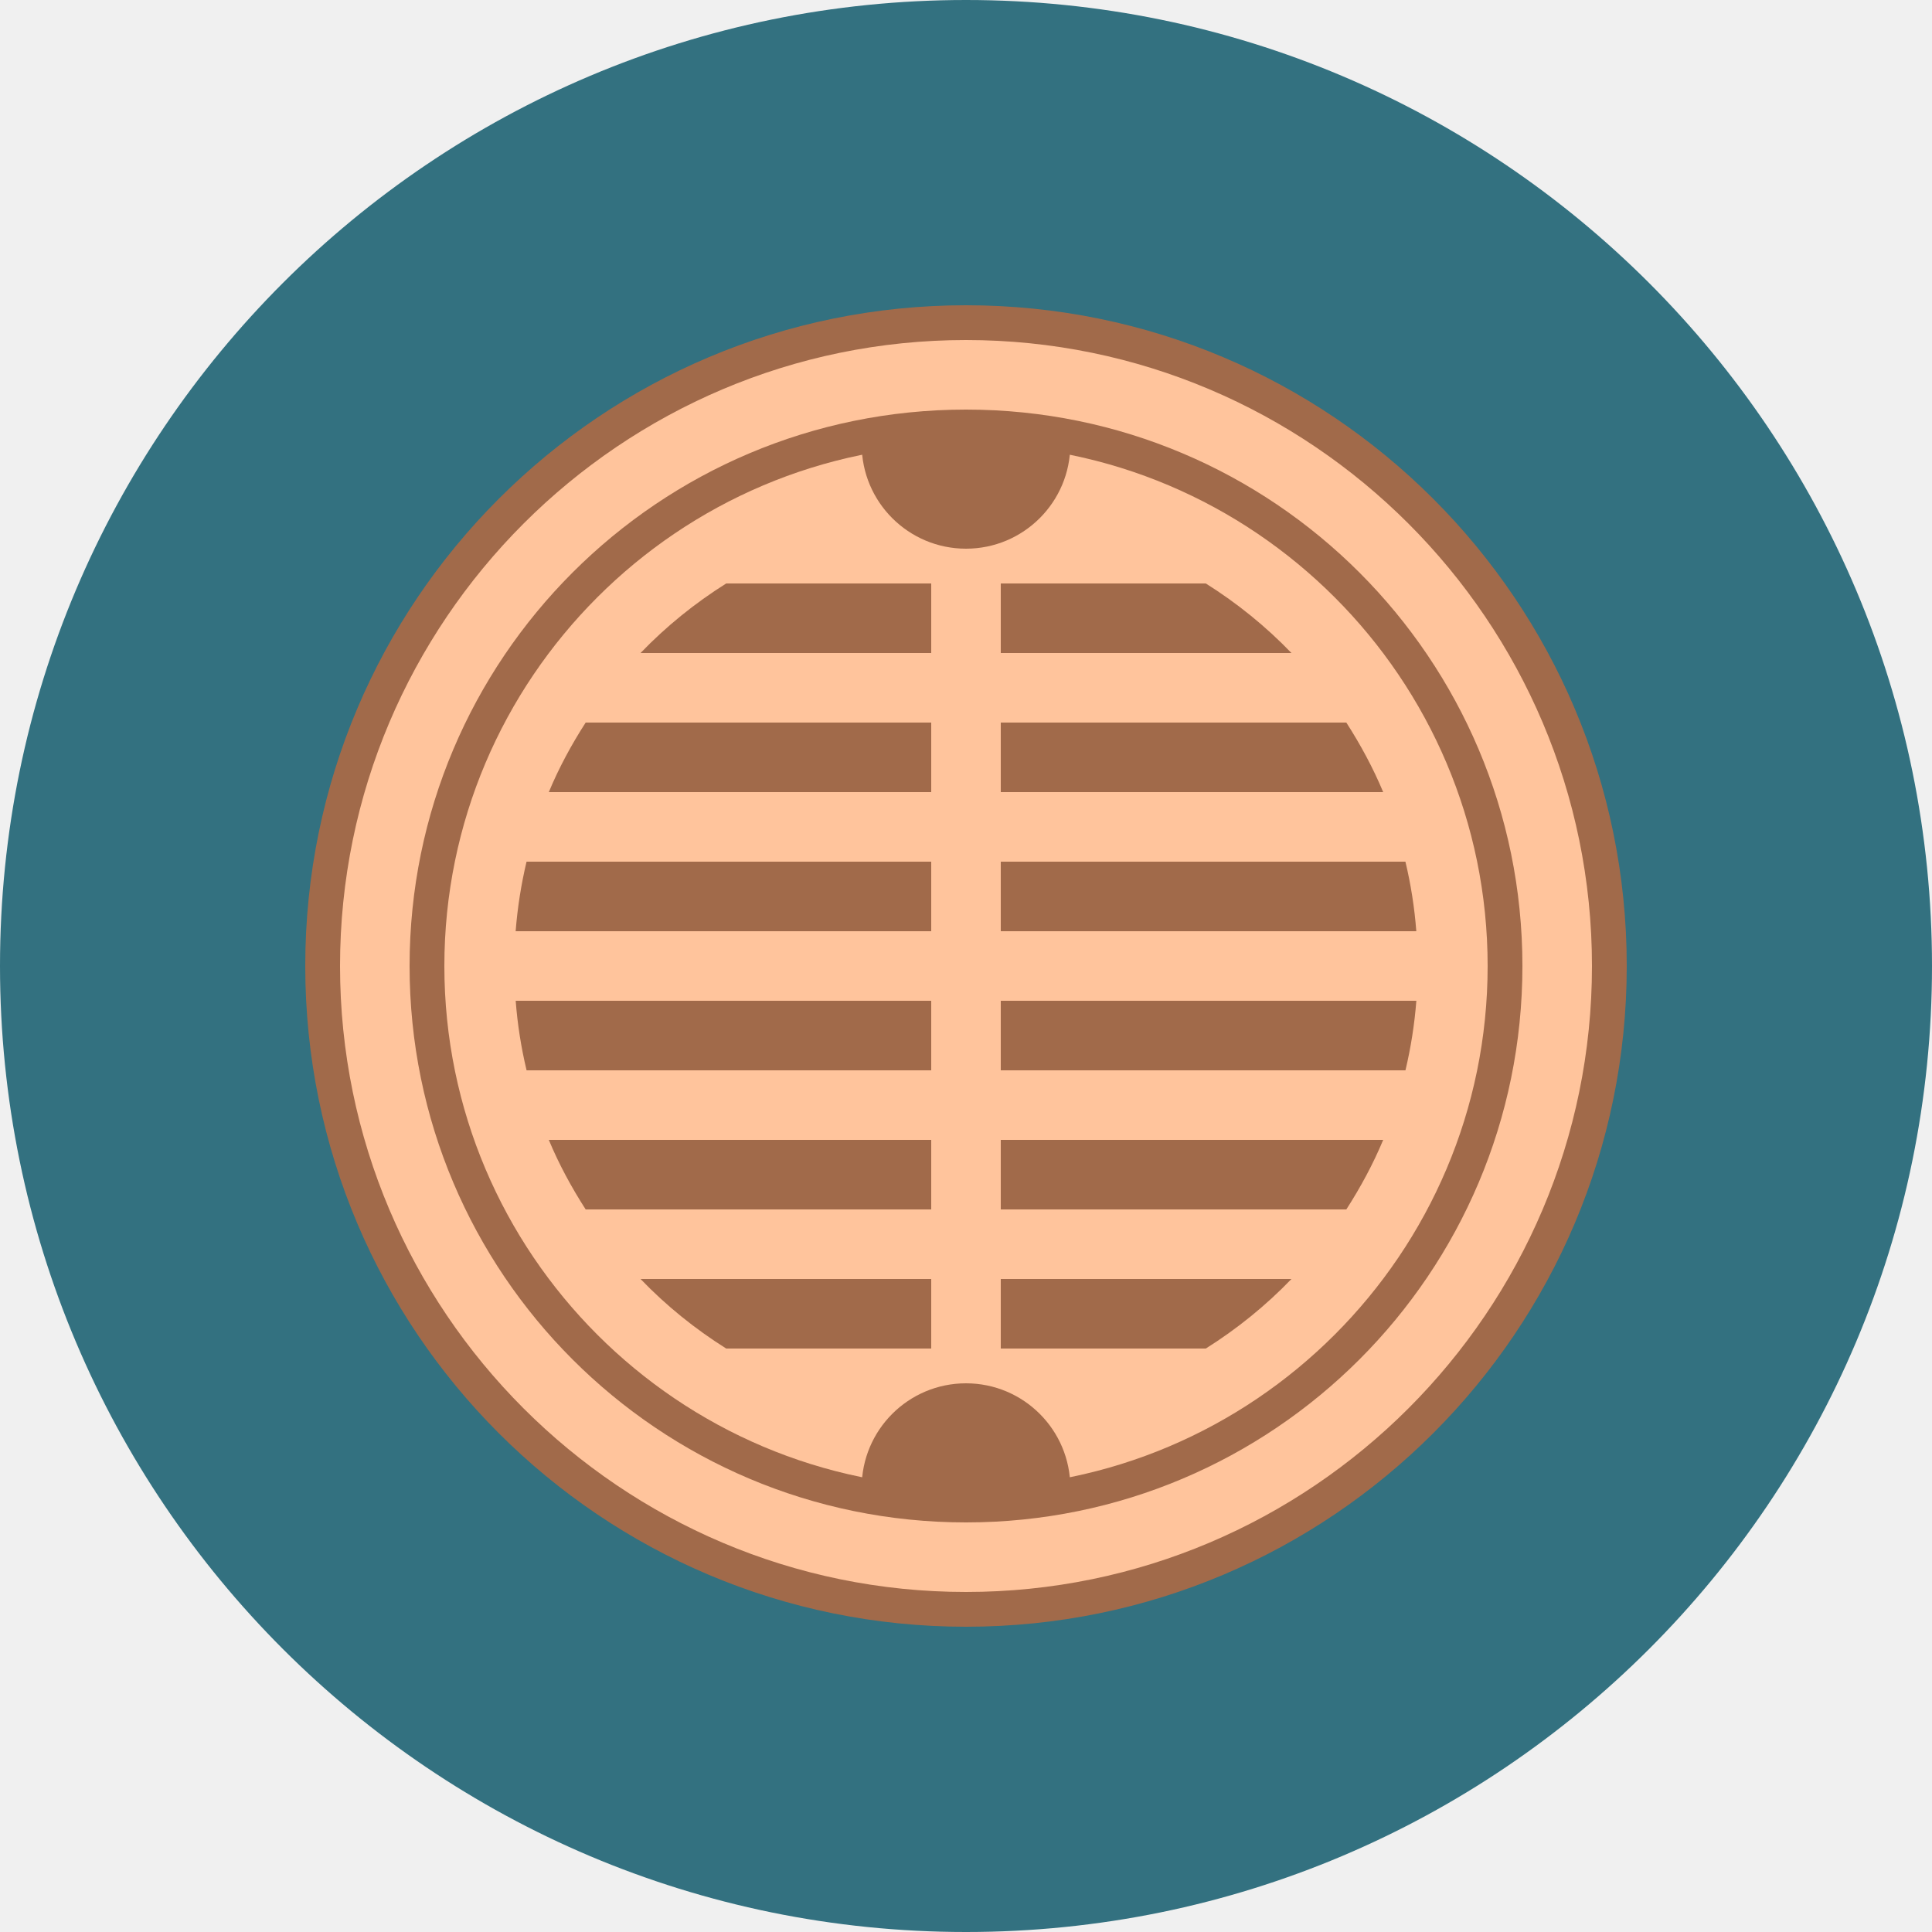
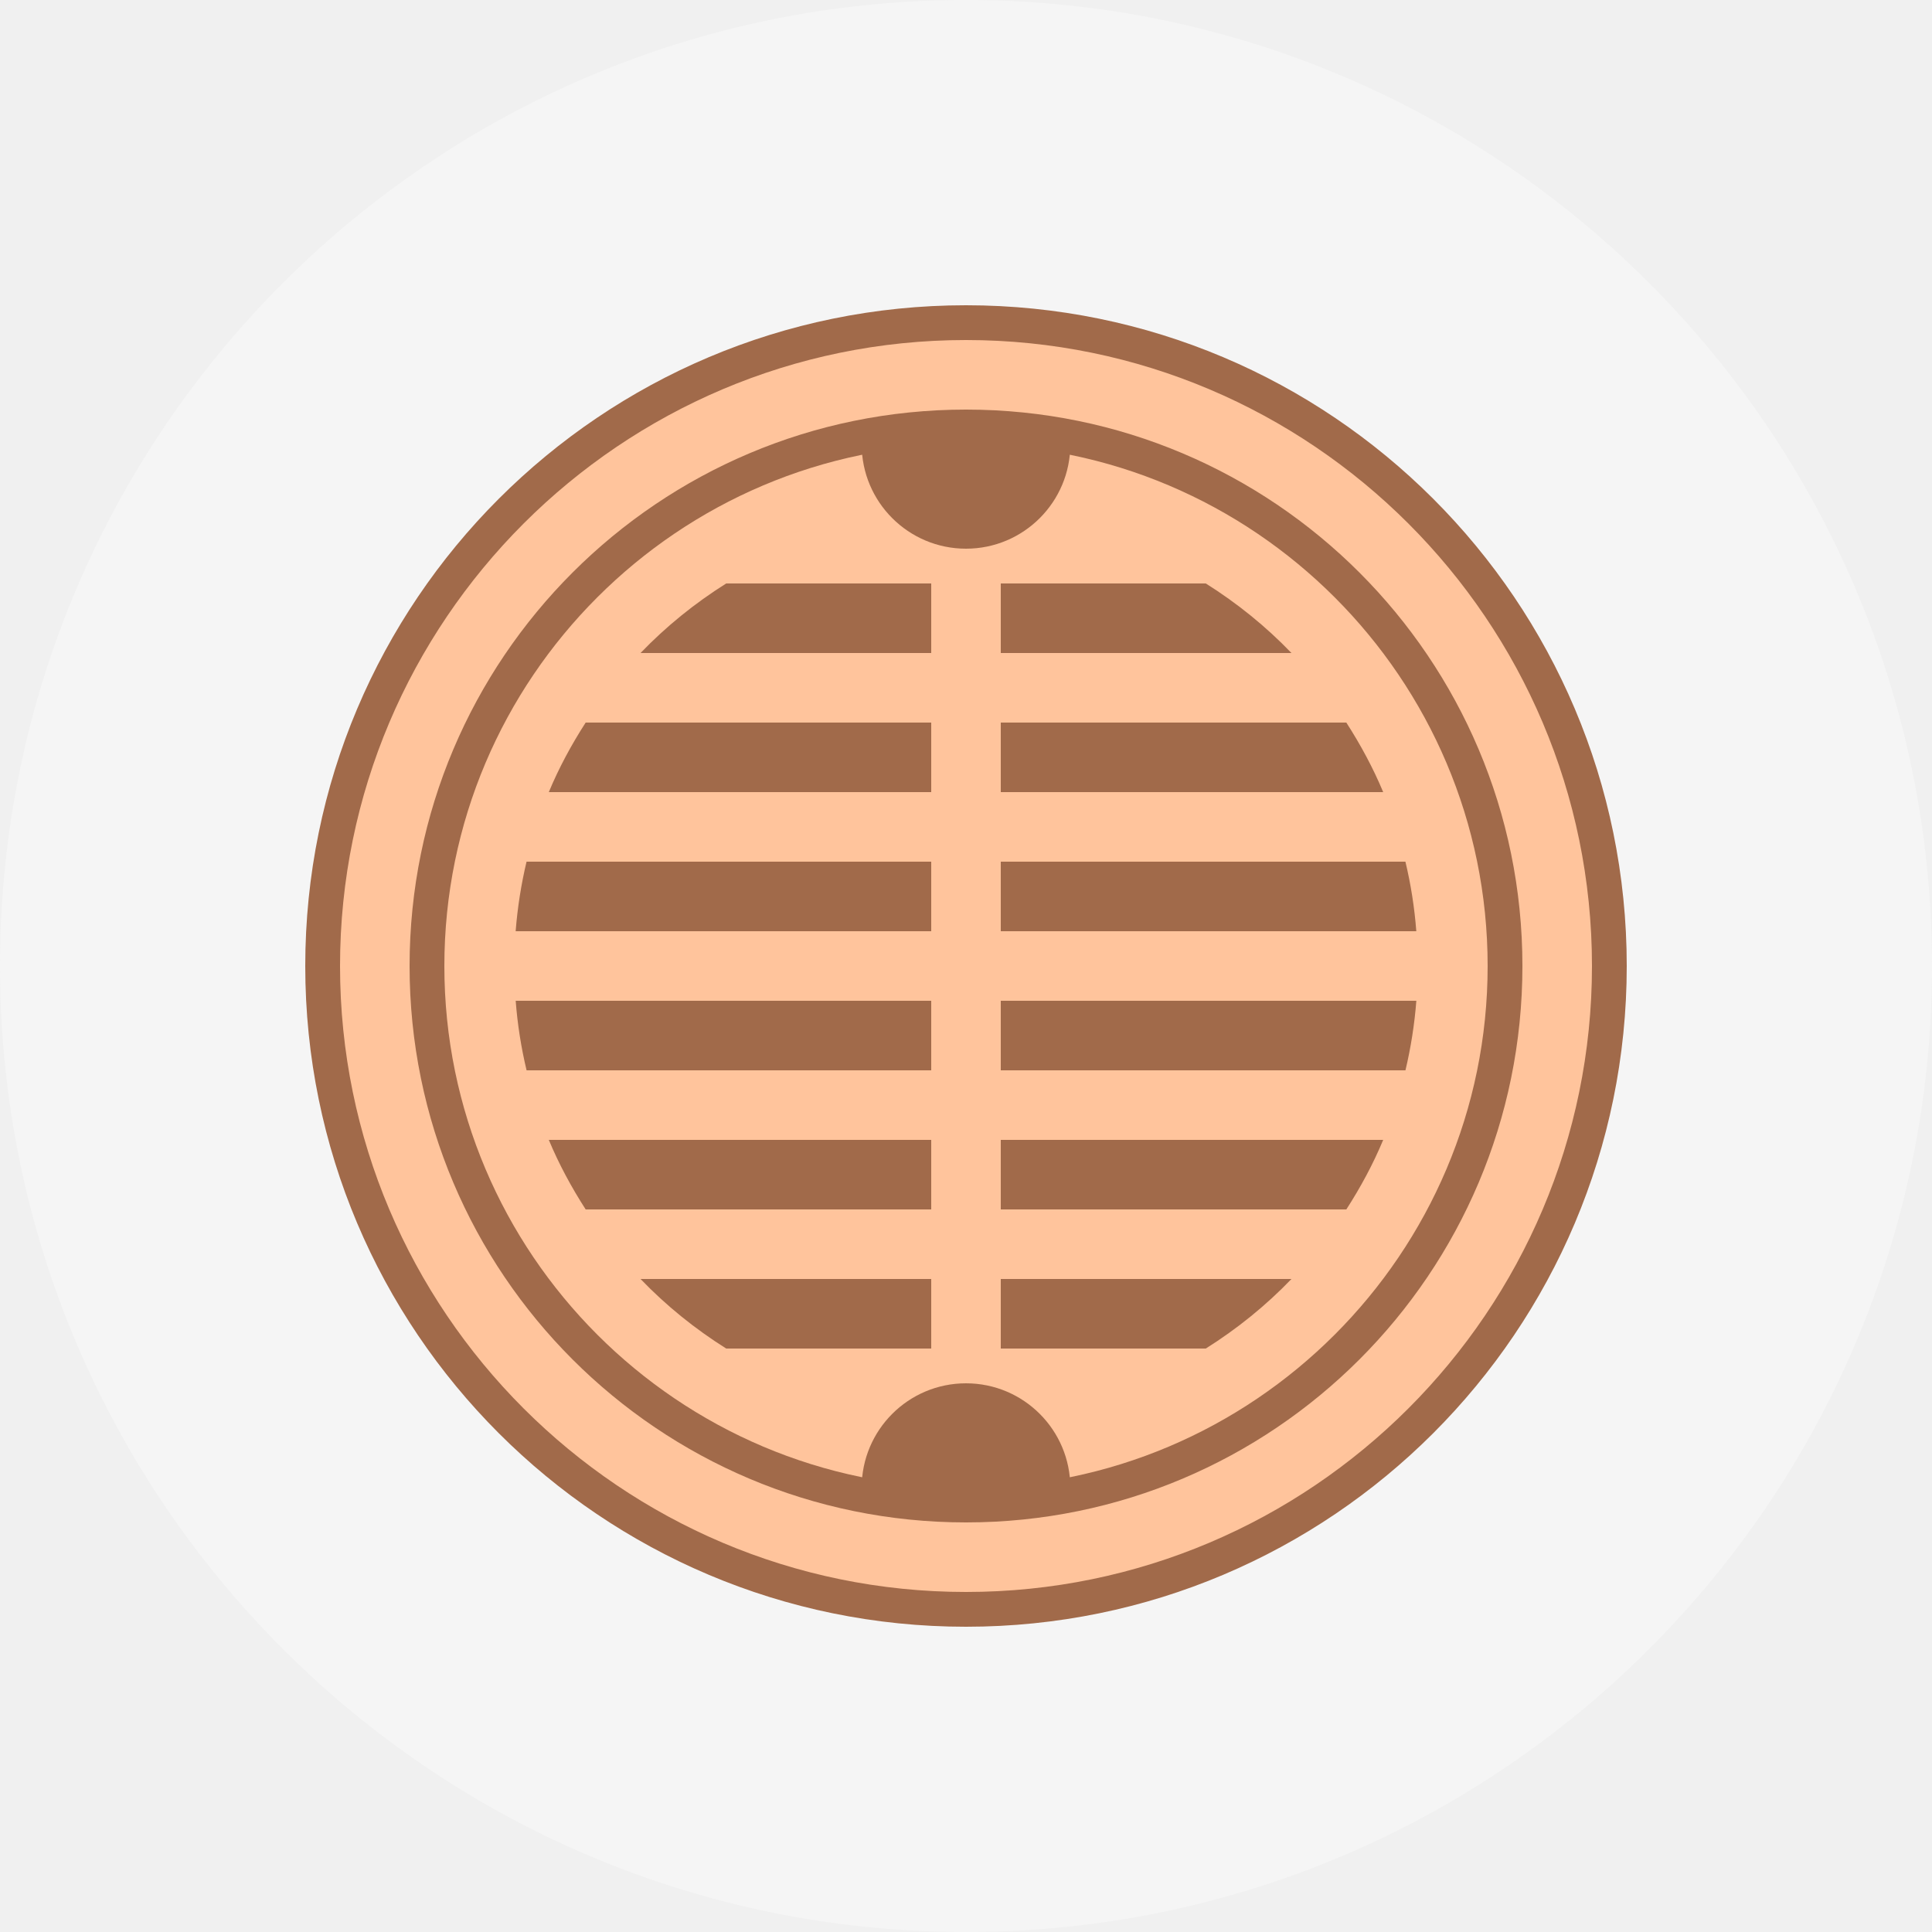
<svg xmlns="http://www.w3.org/2000/svg" width="50" height="50" viewBox="0 0 50 50" fill="none">
-   <rect width="50" height="50" rx="25" fill="#337180" />
-   <g clip-path="url(#clip0_59_9810)">
+   <rect width="50" height="50" rx="25" fill="#F5F5F5" />
+   <g clip-path="url(#clip0_59_11012)">
    <path d="M25 41.65C15.819 41.65 8.35 34.181 8.35 25C8.35 15.819 15.819 8.35 25 8.35C34.181 8.35 41.65 15.819 41.65 25C41.65 34.181 34.181 41.65 25 41.65Z" fill="#FFC49C" />
    <path d="M25 8.8C33.932 8.8 41.2 16.067 41.2 25C41.2 33.932 33.932 41.2 25 41.2C16.067 41.2 8.8 33.932 8.8 25C8.8 16.067 16.067 8.8 25 8.8ZM25 7.9C15.556 7.9 7.9 15.556 7.9 25C7.9 34.444 15.556 42.1 25 42.1C34.444 42.1 42.1 34.444 42.1 25C42.1 15.556 34.444 7.9 25 7.9Z" fill="#A16A4A" />
    <path d="M25 38.95C17.308 38.95 11.05 32.692 11.05 25C11.05 17.308 17.308 11.05 25 11.05C32.692 11.05 38.95 17.308 38.95 25C38.95 32.692 32.692 38.95 25 38.95Z" fill="#FFC49C" />
    <path d="M25 11.5C32.444 11.5 38.5 17.556 38.5 25C38.5 32.444 32.444 38.5 25 38.5C17.556 38.5 11.5 32.444 11.5 25C11.5 17.556 17.556 11.5 25 11.5ZM25 10.6C17.047 10.6 10.6 17.047 10.6 25C10.6 32.953 17.047 39.4 25 39.4C32.953 39.4 39.4 32.953 39.4 25C39.4 17.047 32.953 10.6 25 10.6Z" fill="#A16A4A" />
    <path d="M22.3 11.5H27.7C27.7 12.991 26.491 14.2 25 14.2C23.509 14.2 22.3 12.991 22.3 11.5Z" fill="#A16A4A" />
    <path d="M22.3 38.5C22.3 37.009 23.509 35.8 25 35.8C26.491 35.8 27.7 37.009 27.7 38.5H22.3Z" fill="#A16A4A" />
    <path d="M24.1 15.1H18.794C17.983 15.61 17.238 16.212 16.577 16.9H24.1V15.1Z" fill="#A16A4A" />
    <path d="M24.1 18.7H15.157C14.79 19.27 14.466 19.868 14.203 20.5H24.1V18.7Z" fill="#A16A4A" />
    <path d="M25.9 24.1H36.654C36.607 23.485 36.512 22.885 36.372 22.3H25.9V24.1Z" fill="#A16A4A" />
    <path d="M24.1 22.3H13.627C13.488 22.885 13.393 23.485 13.345 24.1H24.1V22.3Z" fill="#A16A4A" />
-     <path d="M25.9 20.5H35.797C35.533 19.868 35.209 19.27 34.843 18.7H25.9V20.5Z" fill="#A16A4A" />
-     <path d="M25.9 16.9H33.423C32.761 16.212 32.017 15.61 31.206 15.1H25.9V16.9Z" fill="#A16A4A" />
+     <path d="M25.9 20.5H35.797C35.534 19.868 35.209 19.27 34.843 18.7H25.9V20.5Z" fill="#A16A4A" />
+     <path d="M25.9 16.9H33.423C32.762 16.212 32.017 15.61 31.206 15.1H25.9V16.9Z" fill="#A16A4A" />
    <path d="M24.1 33.1H16.577C17.238 33.788 17.983 34.39 18.794 34.9H24.1V33.1Z" fill="#A16A4A" />
    <path d="M25.9 27.7H36.373C36.512 27.115 36.607 26.515 36.655 25.9H25.9V27.7Z" fill="#A16A4A" />
-     <path d="M25.9 31.3H34.843C35.209 30.73 35.533 30.132 35.797 29.5H25.9V31.3Z" fill="#A16A4A" />
-     <path d="M25.9 34.9H31.206C32.017 34.39 32.761 33.788 33.423 33.1H25.9V34.9Z" fill="#A16A4A" />
+     <path d="M25.9 31.3H34.843C35.21 30.73 35.534 30.132 35.797 29.5H25.9V31.3Z" fill="#A16A4A" />
+     <path d="M25.9 34.9H31.206C32.017 34.39 32.762 33.788 33.423 33.1H25.9V34.9Z" fill="#A16A4A" />
    <path d="M24.1 29.5H14.203C14.466 30.132 14.791 30.73 15.157 31.3H24.1V29.5Z" fill="#A16A4A" />
    <path d="M24.1 25.9H13.346C13.393 26.515 13.488 27.115 13.628 27.7H24.1V25.9Z" fill="#A16A4A" />
  </g>
  <defs>
-     <clipPath id="clip0_59_9810">
+     <clipPath id="clip0_59_11012">
      <rect width="36" height="36" fill="white" transform="translate(7 7)" />
    </clipPath>
  </defs>
</svg>
